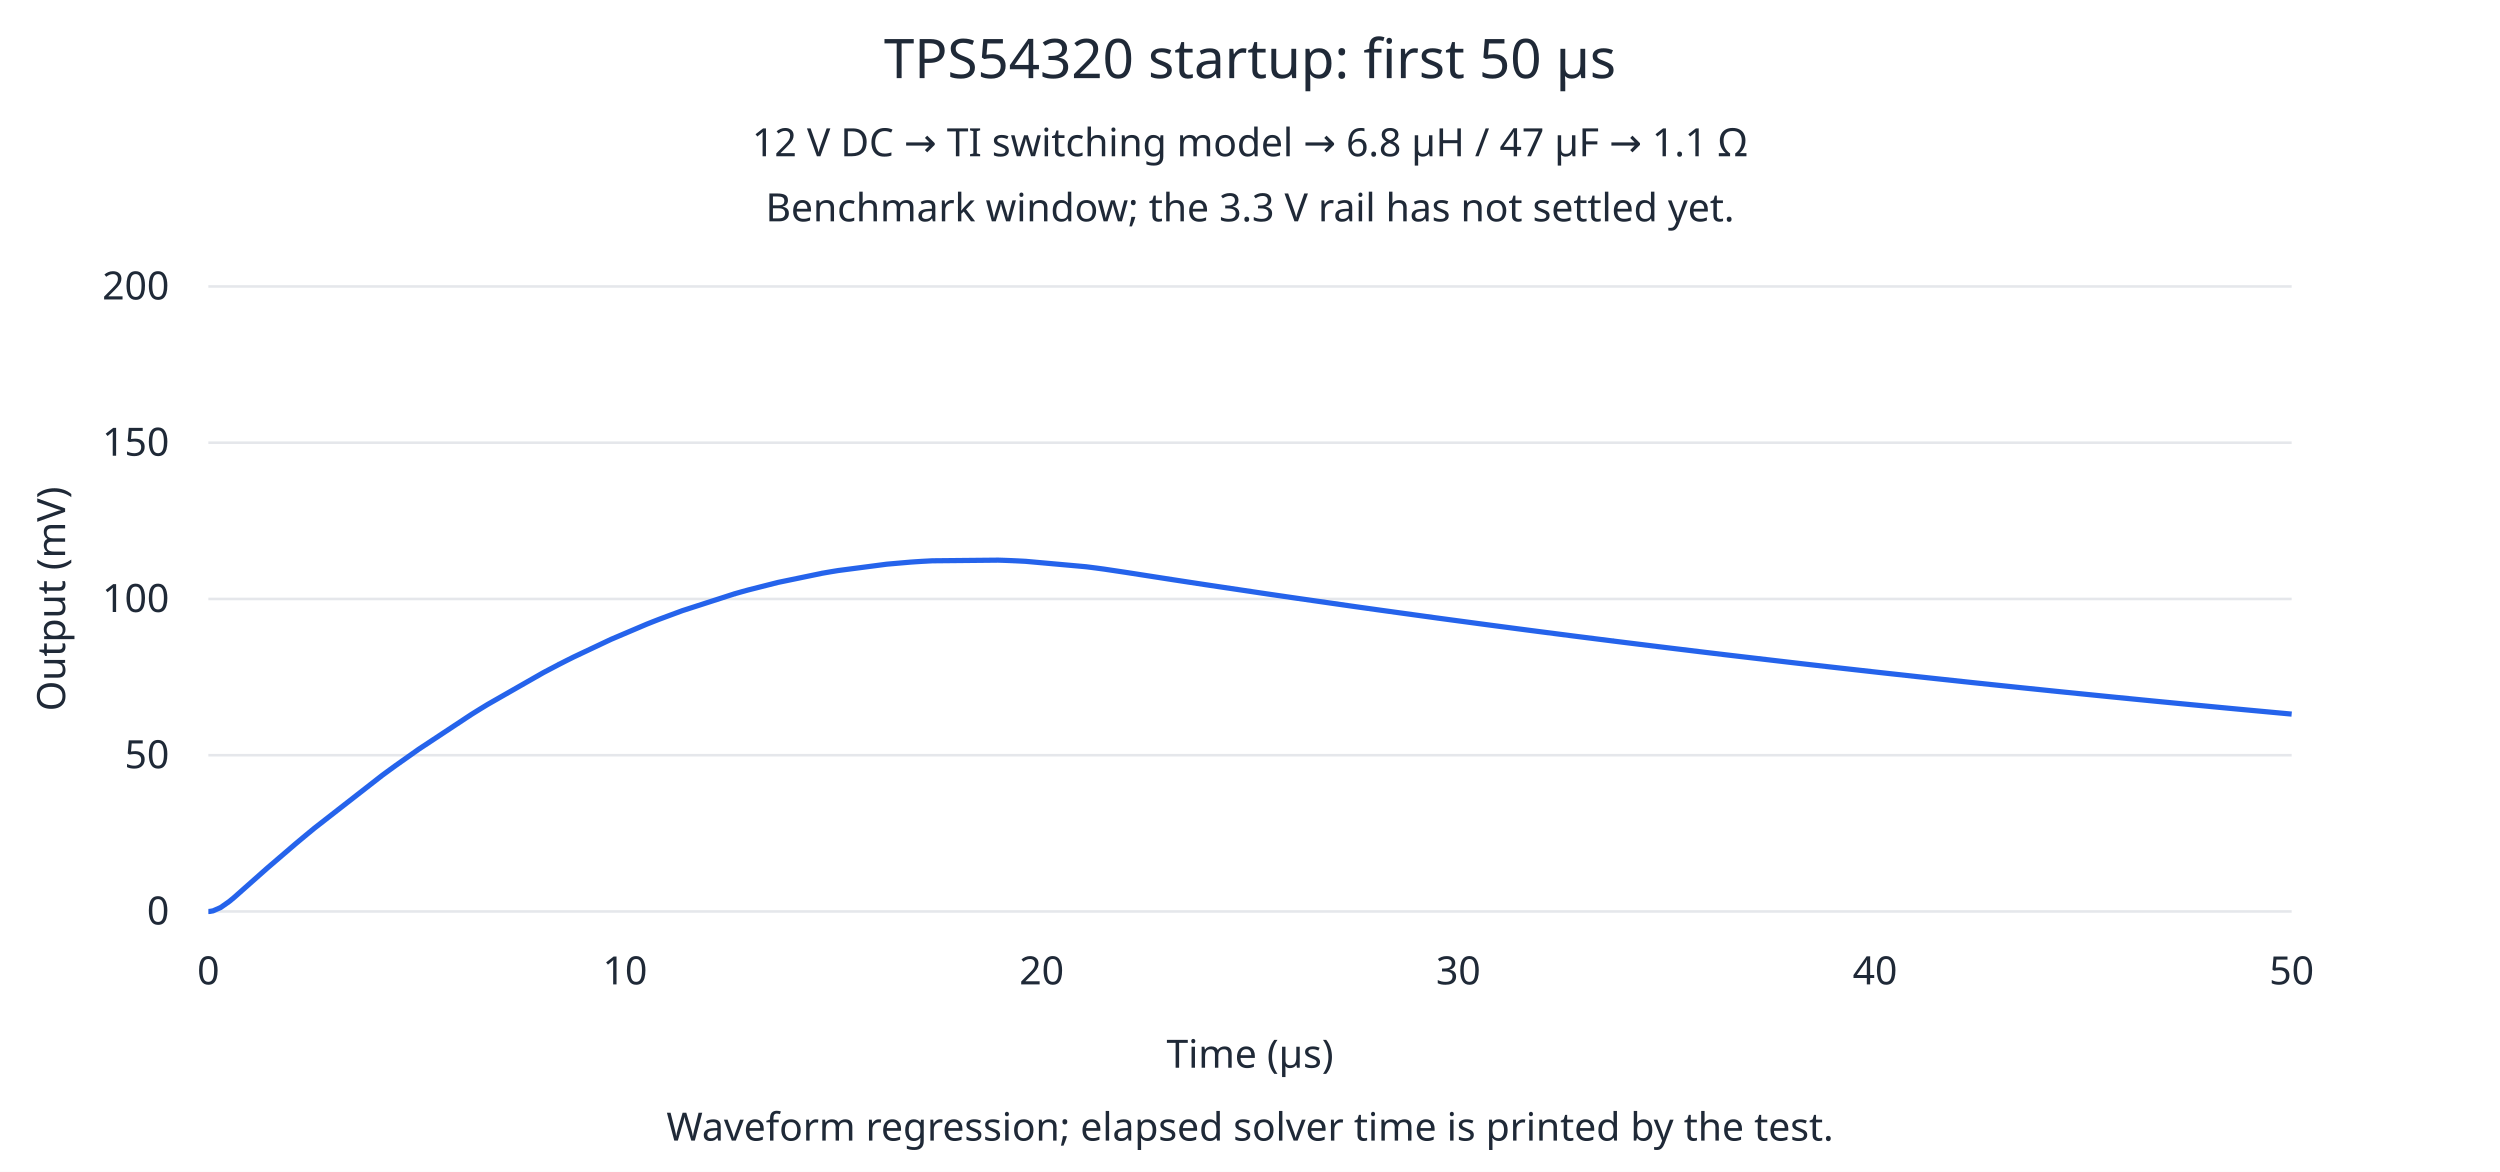
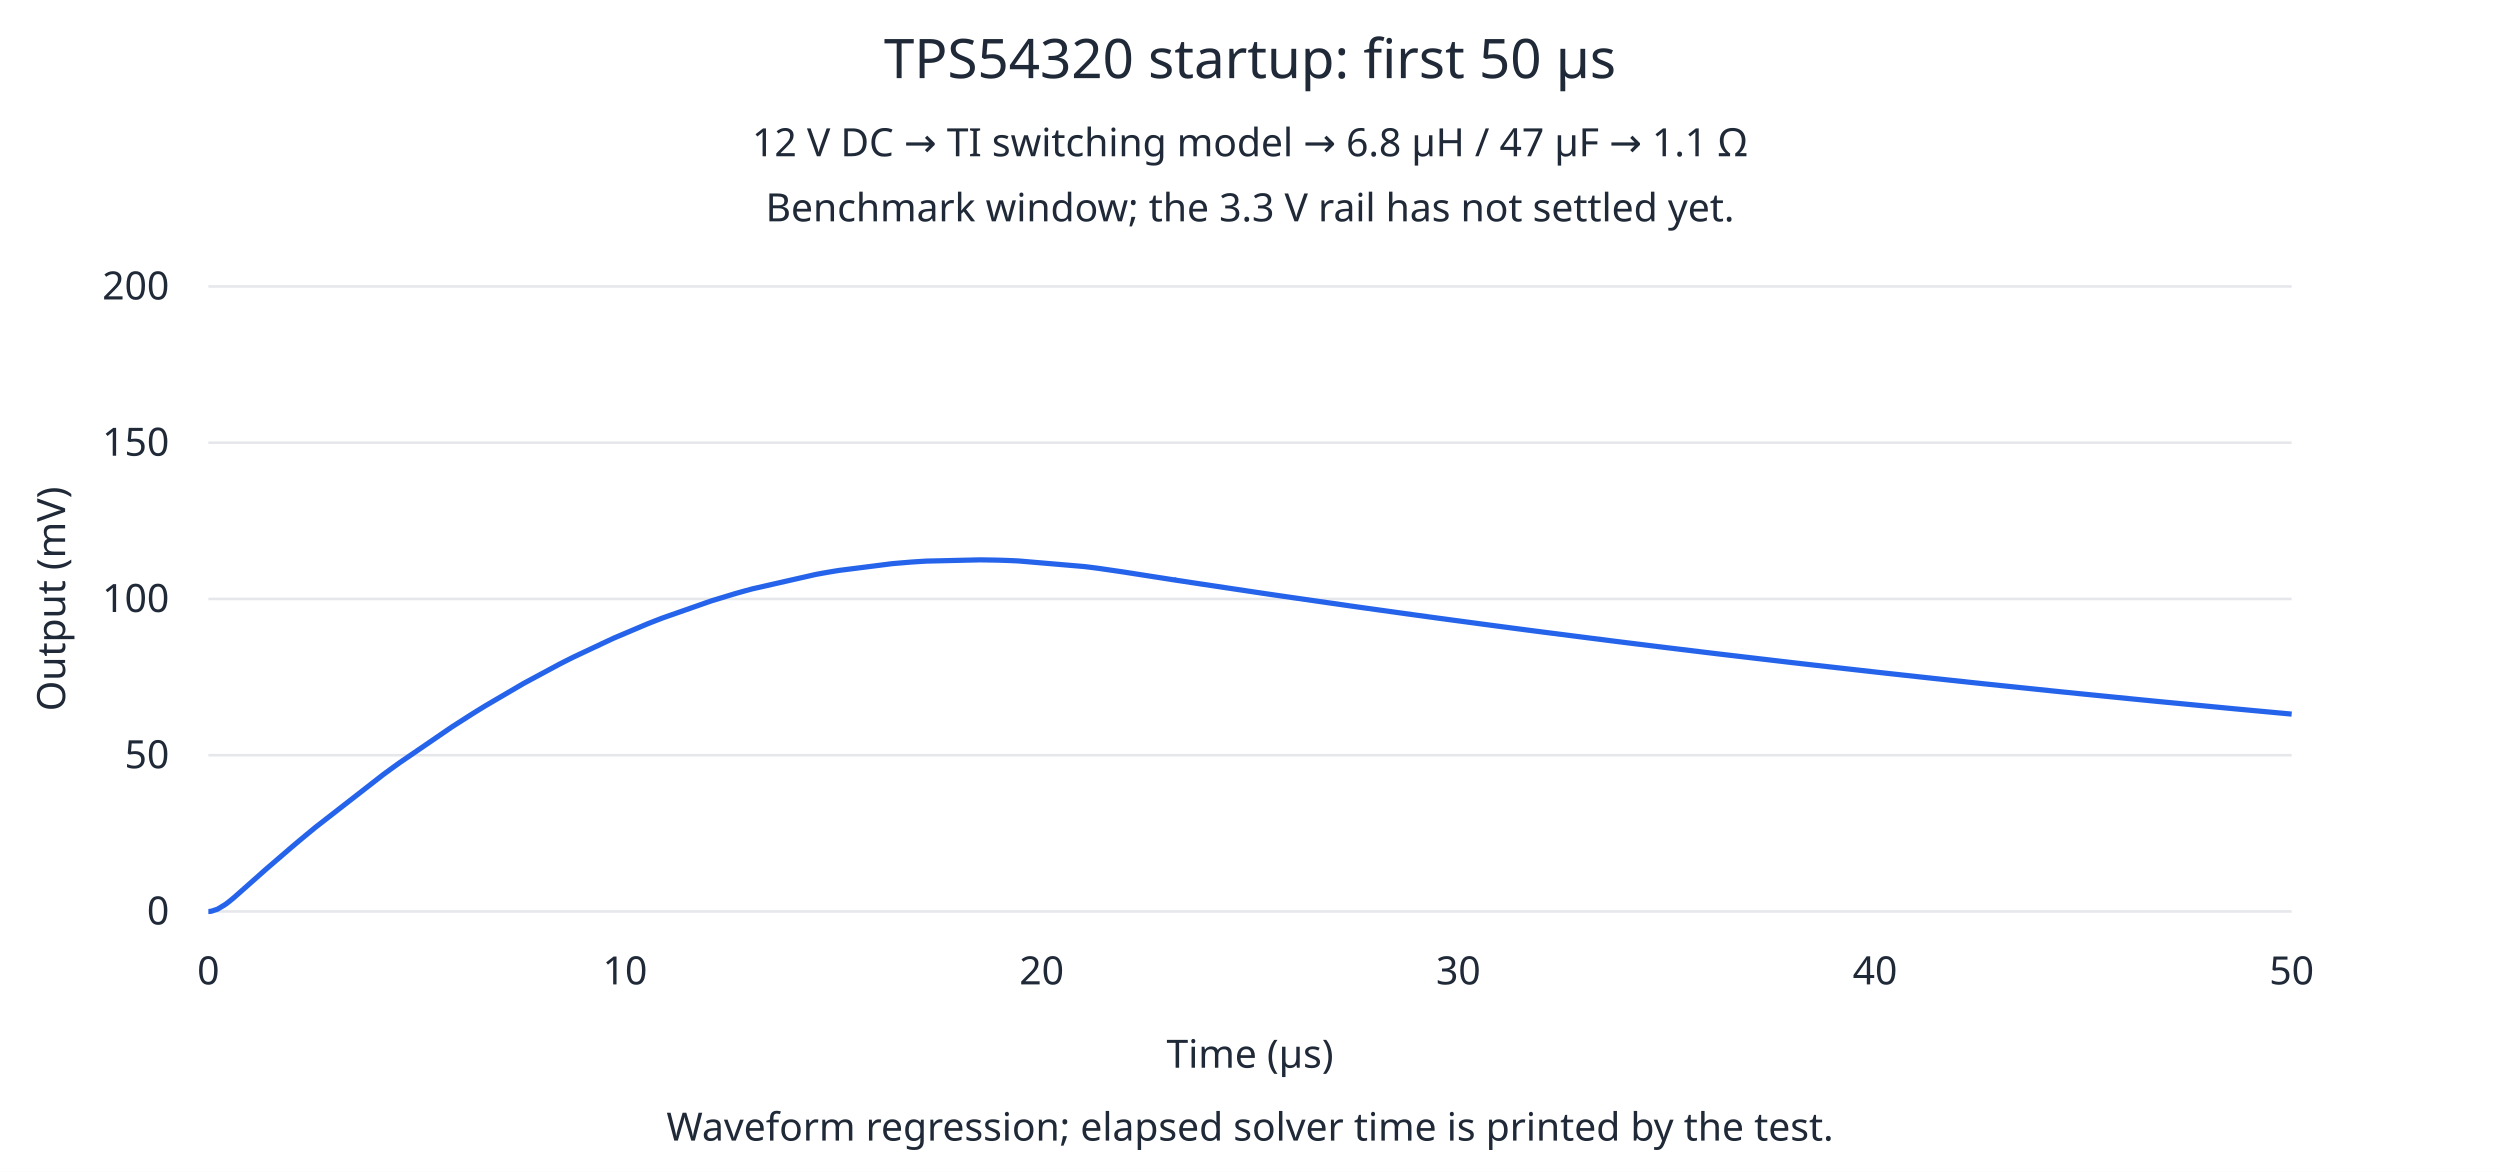
<svg xmlns="http://www.w3.org/2000/svg" width="960" height="450" viewBox="0 0 960 450">
  <rect width="960" height="450" fill="white" />
  <g font-family="sans-serif" font-size="15" fill="#1f2937">
    <text x="480" y="30" text-anchor="middle" font-size="21">TPS54320 startup: first 50 µs</text>
    <text x="480" y="60" text-anchor="middle">12 V DC → TI switching model → 6.8 µH / 47 µF → 1.1 Ω</text>
    <text x="480" y="85" text-anchor="middle">Benchmark window; the 3.3 V rail has not settled yet.</text>
    <line x1="80" y1="350" x2="880" y2="350" stroke="#e5e7eb" />
    <text x="65" y="355" text-anchor="end">0</text>
    <line x1="80" y1="290" x2="880" y2="290" stroke="#e5e7eb" />
    <text x="65" y="295" text-anchor="end">50</text>
    <line x1="80" y1="230" x2="880" y2="230" stroke="#e5e7eb" />
    <text x="65" y="235" text-anchor="end">100</text>
    <line x1="80" y1="170" x2="880" y2="170" stroke="#e5e7eb" />
    <text x="65" y="175" text-anchor="end">150</text>
    <line x1="80" y1="110" x2="880" y2="110" stroke="#e5e7eb" />
    <text x="65" y="115" text-anchor="end">200</text>
    <text x="80" y="378" text-anchor="middle">0</text>
    <text x="240" y="378" text-anchor="middle">10</text>
    <text x="400" y="378" text-anchor="middle">20</text>
    <text x="560" y="378" text-anchor="middle">30</text>
    <text x="720" y="378" text-anchor="middle">40</text>
    <text x="880" y="378" text-anchor="middle">50</text>
-     <polyline points="80.016,350.000 80.016,350.000 80.020,350.000 80.027,350.000 80.029,350.000 80.031,350.000 80.034,350.000 80.035,350.000 80.038,350.000 80.038,350.000 80.039,350.000 80.042,350.000 80.046,350.000 80.052,350.000 80.063,350.000 80.064,350.000 80.069,350.000 80.074,350.000 80.075,350.000 80.085,350.000 80.173,349.999 80.226,349.998 80.231,349.998 80.253,349.997 80.324,349.995 80.334,349.994 80.346,349.994 80.359,349.993 80.372,349.992 80.392,349.991 80.403,349.991 80.443,349.989 80.508,349.985 80.631,349.975 81.831,349.759 84.700,348.503 88.000,346.195 88.082,346.130 88.207,346.030 89.803,344.708 90.087,344.465 94.178,340.838 102.066,333.850 102.067,333.850 102.086,333.832 102.105,333.816 102.228,333.708 102.809,333.200 113.412,324.104 113.423,324.094 113.431,324.088 113.434,324.085 113.438,324.081 113.550,323.987 113.629,323.921 113.665,323.891 113.700,323.861 113.711,323.852 113.725,323.840 113.731,323.835 113.741,323.827 113.745,323.824 113.757,323.814 113.764,323.807 113.779,323.795 113.813,323.767 113.833,323.750 113.955,323.647 115.168,322.630 117.556,320.641 120.764,317.995 146.688,297.794 147.135,297.464 147.152,297.452 147.157,297.448 147.157,297.448 147.193,297.421 147.316,297.331 147.362,297.297 147.421,297.253 147.431,297.246 147.443,297.237 147.453,297.230 147.457,297.227 147.468,297.219 147.480,297.210 147.488,297.204 147.502,297.194 147.536,297.169 147.598,297.123 147.735,297.022 149.704,295.581 152.106,293.840 160.746,287.729 180.855,274.448 180.869,274.439 180.877,274.434 180.881,274.432 180.883,274.430 180.982,274.368 181.075,274.310 181.092,274.299 181.147,274.265 181.158,274.258 181.173,274.248 181.179,274.245 181.191,274.237 181.202,274.230 181.207,274.227 181.218,274.220 181.257,274.195 181.270,274.187 181.375,274.122 182.100,273.669 184.487,272.190 187.246,270.505 208.701,258.258 214.581,255.170 214.592,255.165 214.601,255.160 214.604,255.158 214.606,255.158 214.691,255.114 214.798,255.058 214.829,255.043 214.870,255.021 214.882,255.016 214.899,255.006 214.904,255.004 214.913,255.000 214.924,254.994 214.929,254.991 214.939,254.986 214.977,254.966 214.987,254.961 215.069,254.919 215.284,254.809 217.634,253.613 220.202,252.327 234.656,245.501 248.303,239.700 248.312,239.696 248.323,239.691 248.327,239.690 248.328,239.690 248.395,239.663 248.518,239.613 248.536,239.606 248.593,239.583 248.604,239.579 248.617,239.574 248.624,239.571 248.633,239.567 248.642,239.563 248.652,239.559 248.658,239.557 248.684,239.547 248.706,239.538 248.768,239.513 248.906,239.458 250.886,238.672 253.290,237.735 262.052,234.486 282.026,228.035 282.039,228.032 282.047,228.029 282.051,228.028 282.053,228.027 282.154,227.998 282.245,227.972 282.275,227.963 282.317,227.951 282.328,227.948 282.345,227.943 282.350,227.942 282.362,227.938 282.373,227.935 282.378,227.933 282.392,227.930 282.429,227.919 282.438,227.916 282.503,227.898 282.662,227.852 284.830,227.236 287.313,226.549 298.773,223.643 315.751,220.125 315.763,220.123 315.771,220.122 315.774,220.121 315.777,220.121 315.878,220.103 315.969,220.086 316.005,220.080 316.040,220.074 316.052,220.072 316.067,220.069 316.072,220.068 316.084,220.066 316.094,220.064 316.100,220.063 316.110,220.061 316.151,220.054 316.162,220.052 316.257,220.035 316.767,219.944 319.151,219.533 321.833,219.091 340.497,216.650 349.475,215.865 349.490,215.864 349.496,215.863 349.498,215.863 349.514,215.862 349.636,215.853 349.695,215.849 349.747,215.845 349.764,215.844 349.775,215.843 349.792,215.842 349.797,215.841 349.809,215.841 349.820,215.840 349.825,215.839 349.840,215.838 349.876,215.836 349.913,215.833 350.036,215.824 351.561,215.718 353.950,215.566 358.024,215.347 383.189,215.098 383.205,215.098 383.216,215.099 383.221,215.099 383.221,215.099 383.263,215.100 383.385,215.103 383.424,215.104 383.483,215.106 383.493,215.106 383.500,215.107 383.517,215.107 383.521,215.107 383.532,215.107 383.543,215.108 383.548,215.108 383.563,215.108 383.600,215.109 383.630,215.110 383.753,215.114 385.166,215.157 387.554,215.244 390.569,215.377 393.868,215.552 416.912,217.619 416.922,217.620 416.933,217.621 416.941,217.622 416.945,217.623 416.947,217.623 417.046,217.635 417.139,217.646 417.156,217.648 417.211,217.655 417.222,217.656 417.240,217.658 417.244,217.659 417.255,217.660 417.266,217.662 417.271,217.662 417.285,217.664 417.323,217.669 417.336,217.670 417.456,217.685 418.519,217.817 420.907,218.123 423.912,218.530 432.430,219.808 450.640,222.643 450.647,222.644 450.663,222.647 450.667,222.647 450.667,222.647 450.728,222.656 450.850,222.675 450.873,222.679 450.933,222.688 450.942,222.690 450.956,222.692 450.963,222.693 450.968,222.693 450.981,222.696 450.990,222.697 450.998,222.698 451.012,222.700 451.046,222.705 451.101,222.714 451.233,222.734 453.095,223.020 455.484,223.387 462.664,224.481 484.364,227.731 484.369,227.732 484.386,227.734 484.390,227.735 484.391,227.735 484.451,227.744 484.574,227.762 484.596,227.765 484.656,227.774 484.666,227.775 484.678,227.777 484.687,227.779 484.691,227.779 484.701,227.781 484.714,227.783 484.722,227.784 484.753,227.788 484.770,227.791 484.829,227.800 484.966,227.820 486.923,228.109 489.322,228.462 497.827,229.705 518.081,232.614 518.092,232.616 518.110,232.619 518.114,232.619 518.115,232.619 518.190,232.630 518.301,232.646 518.319,232.648 518.380,232.657 518.390,232.658 518.403,232.660 518.410,232.661 518.416,232.662 518.430,232.664 518.437,232.665 518.445,232.666 518.471,232.670 518.493,232.673 518.550,232.681 518.683,232.700 520.564,232.966 522.953,233.304 530.372,234.346 551.805,237.304 551.816,237.305 551.830,237.307 551.835,237.308 551.837,237.308 551.850,237.310 551.973,237.327 552.040,237.336 552.099,237.344 552.110,237.346 552.123,237.347 552.133,237.349 552.137,237.349 552.149,237.351 552.162,237.353 552.168,237.354 552.200,237.358 552.220,237.361 552.304,237.372 552.529,237.403 554.878,237.722 557.448,238.070 572.011,240.024 585.537,241.807 585.548,241.809 585.557,241.810 585.561,241.810 585.562,241.811 585.642,241.821 585.755,241.836 585.779,241.839 585.827,241.845 585.838,241.847 585.850,241.848 585.857,241.849 585.867,241.850 585.878,241.852 585.885,241.853 585.892,241.854 585.924,241.858 585.940,241.860 586.022,241.871 586.211,241.895 588.488,242.193 591.019,242.522 604.206,244.222 619.257,246.129 619.267,246.130 619.281,246.132 619.284,246.132 619.285,246.133 619.356,246.141 619.473,246.156 619.490,246.158 619.550,246.166 619.561,246.167 619.573,246.169 619.581,246.170 619.585,246.170 619.598,246.172 619.609,246.173 619.620,246.175 619.661,246.180 619.670,246.181 619.738,246.189 619.902,246.210 622.090,246.484 624.580,246.795 636.301,248.247 652.984,250.279 652.995,250.280 653.004,250.281 653.008,250.282 653.009,250.282 653.088,250.292 653.202,250.305 653.219,250.307 653.274,250.314 653.285,250.315 653.302,250.317 653.307,250.318 653.317,250.319 653.327,250.320 653.333,250.321 653.339,250.322 653.382,250.327 653.389,250.328 653.437,250.334 653.564,250.349 655.330,250.561 657.718,250.848 663.559,251.546 686.700,254.262 686.712,254.263 686.727,254.265 686.731,254.266 686.731,254.266 686.781,254.271 686.903,254.285 686.936,254.289 686.997,254.296 687.008,254.298 687.023,254.299 687.029,254.300 687.042,254.301 687.053,254.303 687.061,254.304 687.074,254.305 687.110,254.309 687.178,254.317 687.325,254.334 689.407,254.575 691.845,254.856 702.029,256.020 720.432,258.088 720.441,258.089 720.451,258.090 720.454,258.090 720.455,258.090 720.522,258.098 720.647,258.111 720.663,258.113 720.720,258.120 720.732,258.121 720.744,258.122 720.751,258.123 720.762,258.124 720.766,258.125 720.778,258.126 720.786,258.127 720.829,258.132 720.837,258.133 720.900,258.140 721.046,258.156 723.116,258.385 725.550,258.654 735.595,259.757 754.154,261.759 754.164,261.760 754.174,261.761 754.178,261.762 754.179,261.762 754.240,261.768 754.363,261.781 754.385,261.784 754.444,261.790 754.455,261.791 754.472,261.793 754.476,261.794 754.485,261.795 754.497,261.796 754.503,261.796 754.509,261.797 754.546,261.801 754.565,261.803 754.651,261.812 754.955,261.845 757.343,262.099 759.952,262.376 776.011,264.060 787.877,265.284 787.888,265.285 787.898,265.286 787.901,265.287 787.903,265.287 787.987,265.296 788.095,265.307 788.113,265.308 788.167,265.314 788.179,265.315 788.192,265.317 788.198,265.317 788.211,265.318 788.223,265.320 788.228,265.320 788.243,265.322 788.280,265.326 788.289,265.326 788.374,265.335 788.671,265.366 791.062,265.610 793.670,265.875 809.681,267.488 821.602,268.669 821.614,268.670 821.622,268.671 821.625,268.671 821.628,268.671 821.726,268.681 821.819,268.690 821.836,268.692 821.891,268.697 821.902,268.698 821.915,268.699 821.922,268.700 821.926,268.701 821.941,268.702 821.950,268.703 821.959,268.704 821.998,268.708 822.009,268.709 822.076,268.715 822.232,268.731 824.391,268.942 826.870,269.185 838.208,270.285 855.316,271.917 855.331,271.918 855.344,271.920 855.348,271.920 855.350,271.920 855.447,271.929 855.543,271.938 855.585,271.942 855.614,271.945 855.625,271.946 855.643,271.948 855.647,271.948 855.658,271.949 855.668,271.950 855.673,271.951 855.688,271.952 855.725,271.956 855.738,271.957 855.854,271.968 856.806,272.057 859.195,272.282 862.090,272.554 880.000,274.213" fill="none" stroke="#2563eb" stroke-width="2" />
+     <polyline points="80.016,350.000 80.016,350.000 80.020,350.000 80.027,350.000 80.029,350.000 80.031,350.000 80.034,350.000 80.035,350.000 80.038,350.000 80.038,350.000 80.039,350.000 80.040,350.000 80.043,350.000 80.050,350.000 80.060,350.000 80.064,350.000 80.067,350.000 80.074,350.000 80.075,350.000 80.082,350.000 80.156,349.999 80.217,349.998 80.228,349.998 80.238,349.998 80.322,349.995 80.332,349.994 80.345,349.994 80.355,349.993 80.359,349.993 80.378,349.992 80.392,349.991 80.404,349.991 80.442,349.989 80.463,349.987 80.586,349.979 81.174,349.904 83.538,349.119 86.630,347.235 88.045,346.159 88.167,346.062 89.791,344.718 89.828,344.687 93.921,341.069 102.032,333.880 102.066,333.851 102.076,333.841 102.091,333.828 102.156,333.771 102.279,333.664 111.963,325.327 113.412,324.104 113.426,324.092 113.432,324.087 113.434,324.086 113.446,324.075 113.569,323.971 113.636,323.915 113.695,323.865 113.707,323.856 113.712,323.851 113.729,323.837 113.733,323.833 113.744,323.824 113.755,323.815 113.761,323.810 113.775,323.798 113.812,323.767 113.840,323.744 113.962,323.641 115.310,322.511 117.698,320.523 121.182,317.653 147.123,297.473 147.135,297.465 147.152,297.452 147.156,297.449 147.157,297.448 147.225,297.398 147.349,297.307 147.365,297.295 147.423,297.253 147.434,297.244 147.446,297.235 147.453,297.230 147.463,297.223 147.478,297.212 147.483,297.208 147.499,297.197 147.536,297.170 147.546,297.162 147.646,297.088 148.271,296.629 150.661,294.886 153.385,292.920 173.564,279.111 180.858,274.446 180.871,274.438 180.878,274.434 180.880,274.432 180.887,274.428 181.004,274.355 181.082,274.306 181.142,274.268 181.148,274.265 181.165,274.254 181.176,274.247 181.180,274.244 181.191,274.237 181.204,274.229 181.211,274.225 181.243,274.205 181.260,274.195 181.346,274.140 181.568,274.001 183.924,272.538 186.495,270.961 201.092,262.427 214.582,255.171 214.593,255.165 214.601,255.161 214.604,255.159 214.607,255.158 214.706,255.107 214.798,255.060 214.816,255.050 214.870,255.022 214.881,255.017 214.893,255.011 214.900,255.007 214.905,255.004 214.919,254.997 214.929,254.992 214.936,254.989 214.977,254.967 214.989,254.961 215.073,254.918 215.323,254.790 217.700,253.580 220.287,252.285 235.558,245.099 248.305,239.700 248.316,239.695 248.324,239.692 248.327,239.691 248.333,239.688 248.445,239.643 248.528,239.610 248.582,239.588 248.597,239.583 248.609,239.578 248.623,239.572 248.627,239.570 248.639,239.566 248.652,239.561 248.661,239.557 248.702,239.540 248.716,239.535 248.811,239.497 249.334,239.288 251.716,238.348 254.400,237.310 273.181,230.729 282.028,228.036 282.040,228.033 282.048,228.030 282.051,228.030 282.054,228.028 282.160,227.998 282.245,227.973 282.282,227.963 282.317,227.953 282.328,227.949 282.346,227.944 282.350,227.943 282.362,227.940 282.373,227.936 282.379,227.935 282.392,227.931 282.429,227.920 282.442,227.916 282.558,227.883 283.525,227.606 285.912,226.935 288.817,226.145 313.255,220.585 315.752,220.127 315.763,220.125 315.771,220.123 315.774,220.123 315.778,220.122 315.883,220.103 315.968,220.088 316.005,220.081 316.040,220.075 316.051,220.073 316.066,220.070 316.072,220.069 316.085,220.067 316.095,220.065 316.100,220.064 316.111,220.062 316.151,220.055 316.163,220.053 316.266,220.035 316.932,219.917 319.318,219.506 322.054,219.057 342.674,216.438 349.475,215.866 349.487,215.865 349.495,215.865 349.497,215.865 349.503,215.864 349.619,215.856 349.693,215.850 349.740,215.847 349.764,215.845 349.780,215.844 349.792,215.843 349.797,215.843 349.808,215.842 349.819,215.841 349.824,215.841 349.839,215.840 349.876,215.837 349.887,215.836 349.990,215.829 350.658,215.781 353.044,215.623 355.781,215.463 376.432,214.982 383.199,215.099 383.216,215.100 383.221,215.100 383.221,215.100 383.277,215.102 383.399,215.105 383.426,215.106 383.487,215.107 383.498,215.108 383.512,215.108 383.518,215.108 383.527,215.108 383.535,215.109 383.544,215.109 383.551,215.109 383.564,215.110 383.600,215.111 383.616,215.111 383.739,215.115 384.911,215.150 387.299,215.235 390.448,215.372 391.107,215.404 416.437,217.563 416.922,217.621 416.933,217.622 416.941,217.623 416.944,217.624 416.948,217.624 417.052,217.637 417.138,217.647 417.175,217.652 417.210,217.656 417.223,217.658 417.240,217.660 417.244,217.660 417.255,217.662 417.267,217.663 417.275,217.664 417.289,217.666 417.323,217.670 417.389,217.678 417.533,217.696 419.569,217.951 421.990,218.269 430.755,219.546 449.456,222.462 450.645,222.645 450.663,222.648 450.667,222.648 450.668,222.649 450.723,222.657 450.846,222.676 450.873,222.680 450.934,222.689 450.945,222.691 450.960,222.693 450.965,222.694 450.978,222.696 450.990,222.698 450.996,222.699 451.009,222.701 451.046,222.707 451.059,222.709 451.176,222.727 452.152,222.877 454.541,223.243 457.455,223.689 482.010,227.384 484.369,227.733 484.382,227.735 484.388,227.736 484.391,227.736 484.427,227.741 484.550,227.760 484.596,227.766 484.654,227.775 484.668,227.777 484.678,227.779 484.687,227.780 484.691,227.780 484.702,227.782 484.714,227.784 484.722,227.785 484.759,227.790 484.771,227.792 484.810,227.798 484.934,227.816 486.514,228.050 488.903,228.401 493.229,229.035 518.081,232.616 518.092,232.617 518.108,232.620 518.112,232.620 518.114,232.620 518.133,232.623 518.256,232.641 518.318,232.649 518.377,232.658 518.389,232.659 518.402,232.661 518.410,232.662 518.414,232.663 518.425,232.665 518.438,232.666 518.445,232.667 518.471,232.671 518.495,232.675 518.597,232.689 519.109,232.762 521.493,233.099 524.175,233.477 542.858,236.080 551.815,237.307 551.827,237.308 551.835,237.309 551.838,237.310 551.842,237.310 551.952,237.325 552.032,237.336 552.062,237.340 552.104,237.346 552.115,237.347 552.131,237.350 552.135,237.350 552.146,237.352 552.157,237.353 552.162,237.354 552.172,237.355 552.214,237.361 552.225,237.362 552.311,237.374 552.622,237.416 555.011,237.741 557.622,238.095 573.775,240.259 585.538,241.808 585.552,241.810 585.558,241.811 585.560,241.811 585.571,241.813 585.694,241.829 585.761,241.838 585.803,241.843 585.827,241.846 585.838,241.848 585.854,241.850 585.859,241.851 585.871,241.852 585.883,241.854 585.891,241.855 585.902,241.856 585.939,241.861 585.960,241.864 586.083,241.880 587.301,242.039 589.690,242.350 592.909,242.768 618.905,246.086 619.264,246.131 619.279,246.133 619.284,246.133 619.284,246.134 619.326,246.139 619.449,246.154 619.489,246.159 619.548,246.167 619.561,246.168 619.572,246.170 619.580,246.171 619.584,246.171 619.597,246.173 619.608,246.174 619.615,246.175 619.658,246.180 619.665,246.181 619.737,246.190 619.897,246.210 622.072,246.483 624.558,246.794 636.105,248.224 652.982,250.280 652.995,250.281 653.004,250.282 653.007,250.283 653.009,250.283 653.091,250.293 653.199,250.306 653.216,250.308 653.274,250.315 653.285,250.316 653.296,250.318 653.304,250.319 653.309,250.319 653.318,250.320 653.330,250.322 653.336,250.323 653.350,250.324 653.386,250.329 653.407,250.331 653.529,250.346 654.734,250.491 657.124,250.778 660.324,251.161 686.188,254.204 686.709,254.264 686.725,254.266 686.730,254.266 686.731,254.266 686.761,254.270 686.883,254.284 686.935,254.290 686.994,254.297 687.006,254.298 687.018,254.300 687.027,254.301 687.031,254.301 687.043,254.303 687.054,254.304 687.062,254.305 687.076,254.306 687.110,254.310 687.152,254.315 687.276,254.330 688.907,254.518 691.296,254.793 695.930,255.325 720.367,258.081 720.433,258.089 720.450,258.090 720.455,258.091 720.455,258.091 720.510,258.097 720.633,258.111 720.660,258.114 720.721,258.121 720.732,258.122 720.744,258.123 720.752,258.124 720.764,258.125 720.773,258.126 720.780,258.127 720.786,258.128 720.822,258.132 720.841,258.134 720.918,258.142 721.125,258.165 723.471,258.426 726.036,258.709 740.358,260.276 754.156,261.760 754.170,261.762 754.176,261.762 754.178,261.763 754.197,261.765 754.320,261.778 754.382,261.784 754.441,261.791 754.451,261.792 754.463,261.793 754.474,261.794 754.478,261.795 754.489,261.796 754.502,261.797 754.509,261.798 754.535,261.801 754.557,261.803 754.596,261.807 754.719,261.820 756.266,261.985 758.654,262.239 762.826,262.680 787.868,265.284 787.879,265.285 787.896,265.287 787.900,265.288 787.902,265.288 787.937,265.291 788.059,265.304 788.104,265.308 788.163,265.314 788.175,265.316 788.186,265.317 788.197,265.318 788.201,265.318 788.213,265.320 788.225,265.321 788.232,265.322 788.264,265.325 788.281,265.326 788.330,265.331 788.457,265.344 790.214,265.524 792.603,265.768 798.346,266.351 821.595,268.669 821.605,268.670 821.619,268.671 821.624,268.672 821.625,268.672 821.653,268.675 821.776,268.687 821.827,268.692 821.887,268.698 821.899,268.699 821.910,268.700 821.921,268.701 821.925,268.701 821.936,268.702 821.947,268.703 821.954,268.704 821.967,268.705 822.004,268.709 822.033,268.712 822.155,268.724 823.531,268.859 825.919,269.093 829.481,269.441 855.262,271.913 855.326,271.919 855.342,271.920 855.347,271.921 855.348,271.921 855.367,271.923 855.490,271.934 855.552,271.940 855.611,271.946 855.622,271.947 855.633,271.948 855.644,271.949 855.648,271.949 855.659,271.950 855.670,271.951 855.676,271.952 855.690,271.953 855.727,271.957 855.743,271.958 855.865,271.969 856.968,272.074 859.356,272.298 862.408,272.584 880.000,274.213" fill="none" stroke="#2563eb" stroke-width="2" />
    <text x="480" y="410" text-anchor="middle">Time (µs)</text>
    <text transform="translate(25 230) rotate(-90)" text-anchor="middle">Output (mV)</text>
    <text x="480" y="438" text-anchor="middle">Waveform regression; elapsed solver time is printed by the test.</text>
  </g>
</svg>
